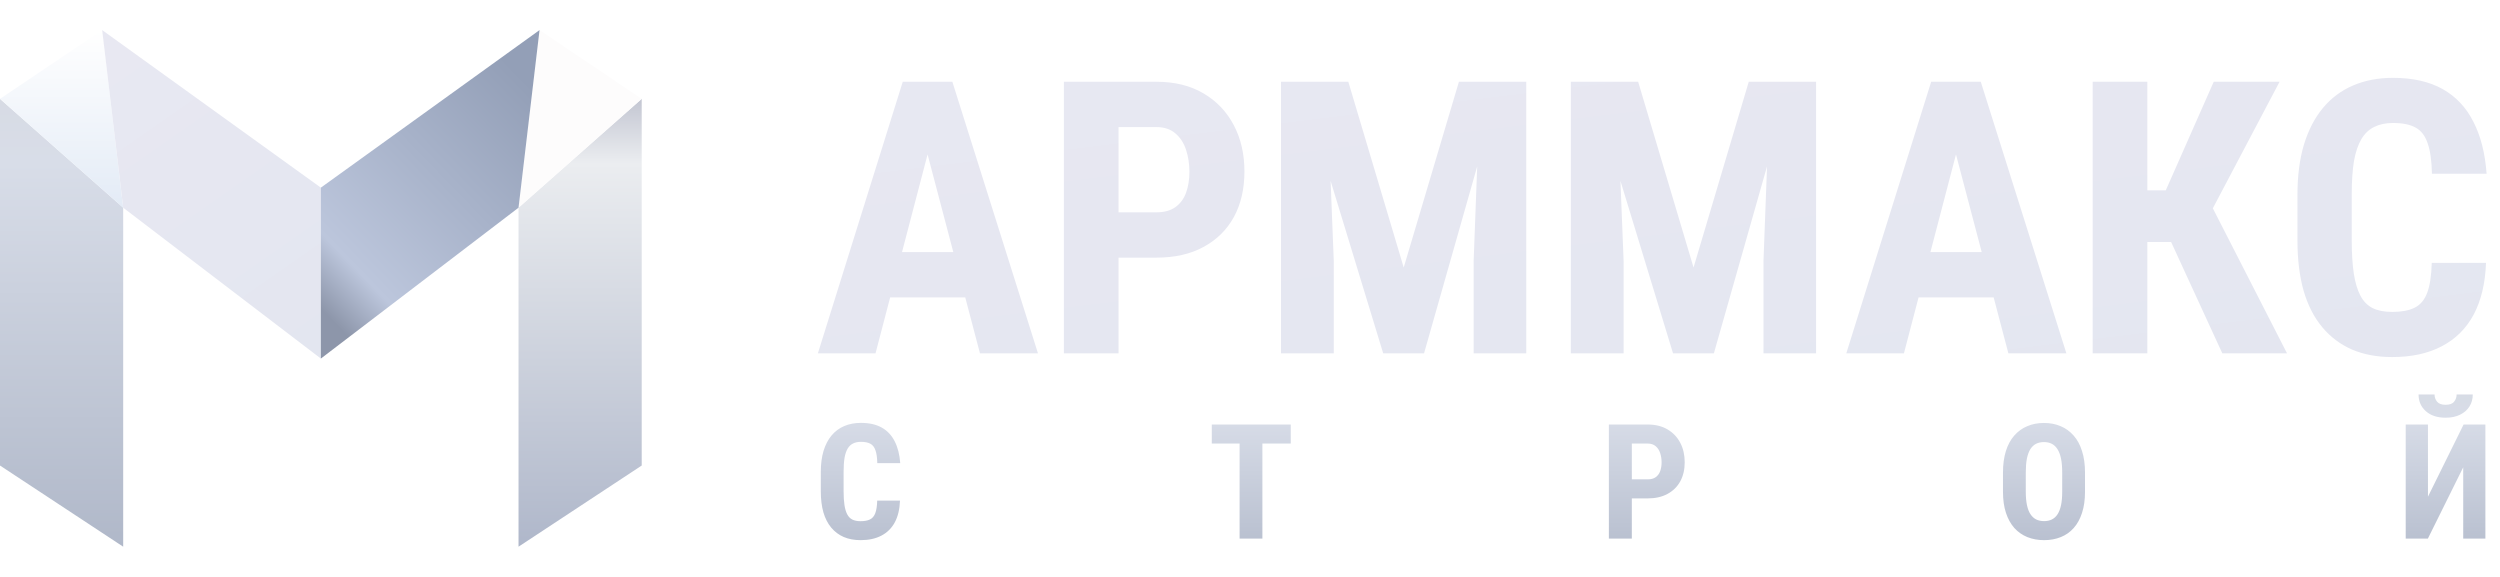
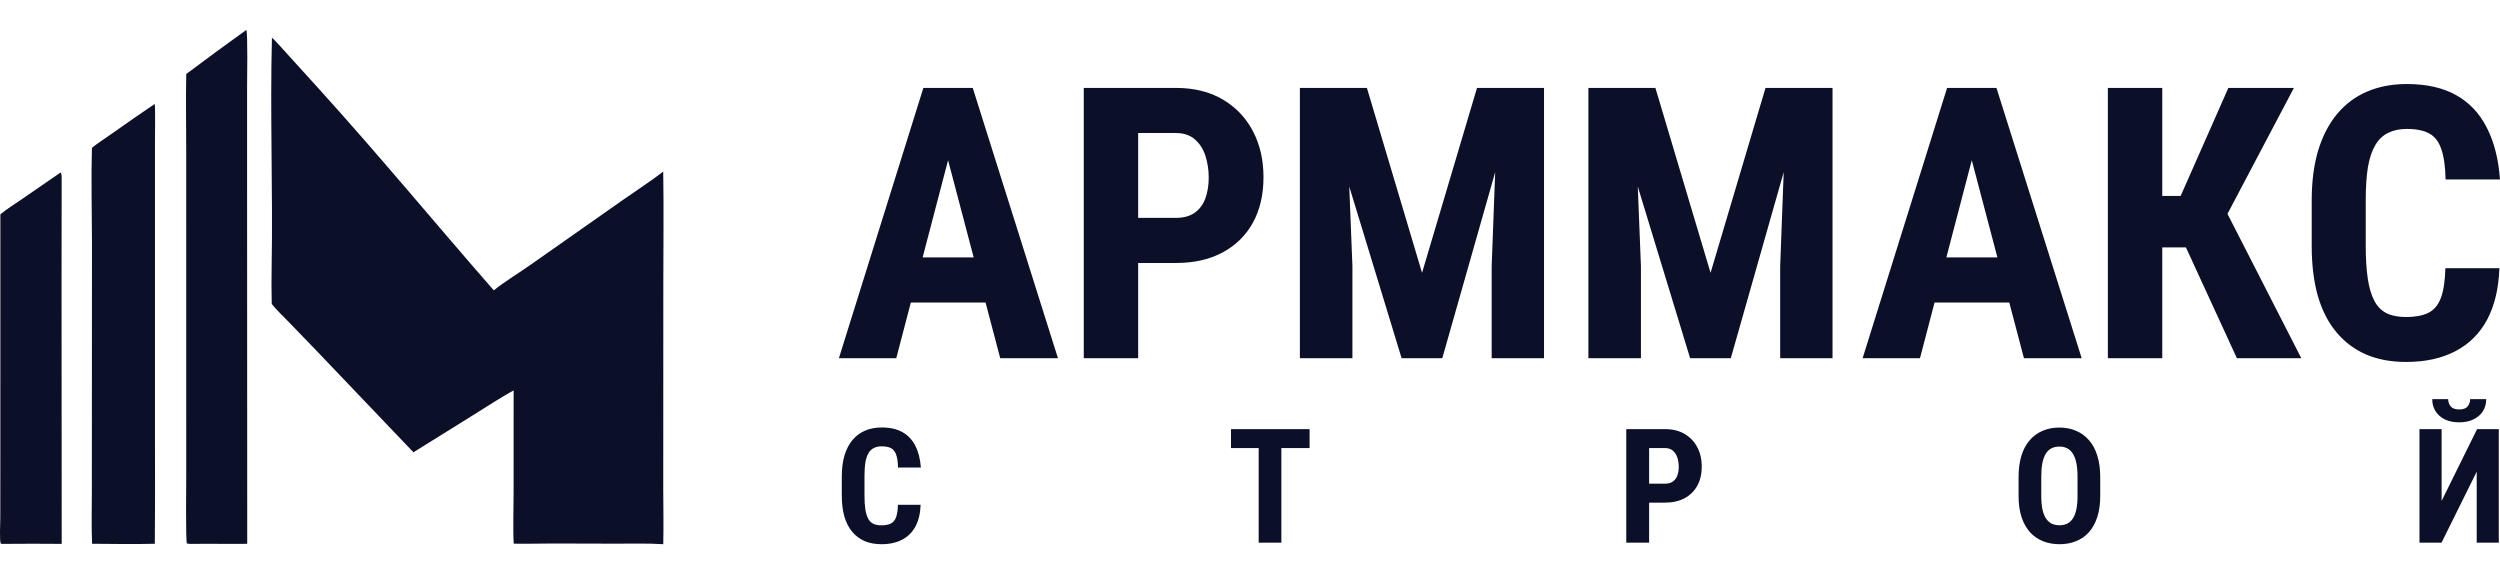
- <svg xmlns="http://www.w3.org/2000/svg" width="1309" height="302" viewBox="0 0 1309 302" fill="none">
-   <path d="M0 51.75L64.5 108.75V286.25L0 243.75V51.75Z" fill="url(#paint0_linear_40_16)" />
-   <path d="M53.5 15.75L0 51.75L64.5 108.75L53.5 15.75Z" fill="url(#paint1_linear_40_16)" />
-   <path d="M168 187.75L64.5 108.75L53.5 15.75L168 98.25V187.75Z" fill="url(#paint2_linear_40_16)" />
-   <path d="M336 51.75L271.5 108.75V286.25L336 243.75V51.75Z" fill="url(#paint3_linear_40_16)" />
-   <path d="M282.5 15.75L336 51.75L271.5 108.75L282.5 15.75Z" fill="#FDFCFC" />
-   <path d="M168 187.75L271.5 108.75L282.5 15.75L168 98.25V187.75Z" fill="url(#paint4_linear_40_16)" />
-   <path d="M488.988 68.203L458.422 185H428.246L472.68 42.812H491.527L488.988 68.203ZM513.109 185L482.348 68.203L479.516 42.812H498.656L543.48 185H513.109ZM514.184 131.973V155.703H450.023V131.973H514.184ZM605.492 134.902H576.391V111.172H605.492C609.594 111.172 612.914 110.26 615.453 108.438C617.992 106.615 619.848 104.108 621.02 100.918C622.191 97.663 622.777 94.017 622.777 89.981C622.777 85.879 622.191 82.038 621.02 78.457C619.848 74.876 617.992 72.012 615.453 69.863C612.914 67.65 609.594 66.543 605.492 66.543H585.668V185H557.055V42.812H605.492C615.062 42.812 623.266 44.831 630.102 48.867C637.003 52.904 642.309 58.47 646.02 65.566C649.73 72.598 651.586 80.671 651.586 89.785C651.586 98.965 649.73 106.94 646.02 113.711C642.309 120.417 637.003 125.625 630.102 129.336C623.266 133.047 615.062 134.902 605.492 134.902ZM680.883 42.812H705.98L734.984 140.078L763.891 42.812H786.059L745.629 185H724.242L680.883 42.812ZM670.727 42.812H694.652L698.363 136.562V185H670.727V42.812ZM775.121 42.812H799.145V185H771.605V136.562L775.121 42.812ZM832.641 42.812H857.738L886.742 140.078L915.648 42.812H937.816L897.387 185H876L832.641 42.812ZM822.484 42.812H846.41L850.121 136.562V185H822.484V42.812ZM926.879 42.812H950.902V185H923.363V136.562L926.879 42.812ZM1027.46 68.203L996.898 185H966.723L1011.16 42.812H1030L1027.46 68.203ZM1051.59 185L1020.82 68.203L1017.99 42.812H1037.13L1081.96 185H1051.59ZM1052.66 131.973V155.703H988.5V131.973H1052.66ZM1124.34 42.812V185H1095.73V42.812H1124.34ZM1193.58 42.812L1149.34 126.699H1117.8L1113.89 99.648H1134.01L1159.11 42.812H1193.58ZM1163.6 185L1134.5 121.719L1154.12 100.234L1197.48 185H1163.6ZM1273.27 137.637H1301.68C1301.29 148.314 1299.14 157.331 1295.24 164.688C1291.33 171.979 1285.77 177.513 1278.54 181.289C1271.38 185.065 1262.72 186.953 1252.56 186.953C1244.68 186.953 1237.69 185.651 1231.57 183.047C1225.45 180.378 1220.24 176.471 1215.94 171.328C1211.64 166.185 1208.39 159.837 1206.18 152.285C1204.03 144.668 1202.95 135.911 1202.95 126.016V101.895C1202.95 91.999 1204.09 83.242 1206.37 75.625C1208.71 68.008 1212.04 61.628 1216.33 56.484C1220.69 51.276 1225.93 47.37 1232.05 44.766C1238.24 42.096 1245.21 40.762 1252.95 40.762C1263.3 40.762 1271.96 42.715 1278.93 46.621C1285.9 50.527 1291.27 56.224 1295.04 63.711C1298.88 71.133 1301.2 80.215 1301.98 90.957H1273.36C1273.23 84.186 1272.48 78.88 1271.12 75.039C1269.82 71.133 1267.73 68.398 1264.87 66.836C1262 65.208 1258.03 64.394 1252.95 64.394C1249.18 64.394 1245.92 65.078 1243.19 66.445C1240.45 67.747 1238.21 69.863 1236.45 72.793C1234.69 75.723 1233.39 79.564 1232.54 84.316C1231.76 89.069 1231.37 94.863 1231.37 101.699V126.016C1231.37 132.721 1231.73 138.451 1232.45 143.203C1233.16 147.891 1234.3 151.732 1235.86 154.727C1237.43 157.721 1239.54 159.902 1242.21 161.27C1244.95 162.637 1248.4 163.32 1252.56 163.32C1257.38 163.32 1261.25 162.604 1264.18 161.172C1267.18 159.74 1269.39 157.168 1270.82 153.457C1272.26 149.746 1273.07 144.473 1273.27 137.637Z" fill="url(#paint5_linear_40_16)" />
-   <path d="M459.305 262.107H471.24C471.076 266.592 470.174 270.379 468.533 273.469C466.893 276.531 464.555 278.855 461.52 280.441C458.512 282.027 454.875 282.82 450.609 282.82C447.301 282.82 444.361 282.273 441.791 281.18C439.221 280.059 437.033 278.418 435.229 276.258C433.424 274.098 432.057 271.432 431.127 268.26C430.225 265.061 429.773 261.383 429.773 257.227V247.096C429.773 242.939 430.252 239.262 431.209 236.062C432.193 232.863 433.588 230.184 435.393 228.023C437.225 225.836 439.426 224.195 441.996 223.102C444.594 221.98 447.52 221.42 450.773 221.42C455.121 221.42 458.758 222.24 461.684 223.881C464.609 225.521 466.865 227.914 468.451 231.059C470.064 234.176 471.035 237.99 471.363 242.502H459.346C459.291 239.658 458.977 237.43 458.402 235.816C457.855 234.176 456.98 233.027 455.777 232.371C454.574 231.688 452.906 231.346 450.773 231.346C449.188 231.346 447.82 231.633 446.672 232.207C445.523 232.754 444.58 233.643 443.842 234.873C443.104 236.104 442.557 237.717 442.201 239.713C441.873 241.709 441.709 244.143 441.709 247.014V257.227C441.709 260.043 441.859 262.449 442.16 264.445C442.461 266.414 442.939 268.027 443.596 269.285C444.252 270.543 445.141 271.459 446.262 272.033C447.41 272.607 448.859 272.895 450.609 272.895C452.633 272.895 454.26 272.594 455.49 271.992C456.748 271.391 457.678 270.311 458.279 268.752C458.881 267.193 459.223 264.979 459.305 262.107ZM660.987 222.281V282H649.051V222.281H660.987ZM675.834 222.281V232.248H634.491V222.281H675.834ZM862.751 260.959H850.528V250.992H862.751C864.473 250.992 865.868 250.609 866.934 249.844C868.001 249.078 868.78 248.025 869.272 246.686C869.764 245.318 870.011 243.787 870.011 242.092C870.011 240.369 869.764 238.756 869.272 237.252C868.78 235.748 868.001 234.545 866.934 233.643C865.868 232.713 864.473 232.248 862.751 232.248H854.425V282H842.407V222.281H862.751C866.77 222.281 870.216 223.129 873.087 224.824C875.985 226.52 878.214 228.857 879.772 231.838C881.331 234.791 882.11 238.182 882.11 242.01C882.11 245.865 881.331 249.215 879.772 252.059C878.214 254.875 875.985 257.062 873.087 258.621C870.216 260.18 866.77 260.959 862.751 260.959ZM1091.71 247.506V257.473C1091.71 261.684 1091.19 265.375 1090.15 268.547C1089.14 271.691 1087.69 274.33 1085.8 276.463C1083.94 278.568 1081.69 280.154 1079.03 281.221C1076.41 282.287 1073.5 282.82 1070.3 282.82C1067.1 282.82 1064.17 282.287 1061.52 281.221C1058.9 280.154 1056.63 278.568 1054.71 276.463C1052.83 274.33 1051.36 271.691 1050.32 268.547C1049.28 265.375 1048.76 261.684 1048.76 257.473V247.506C1048.76 243.186 1049.27 239.412 1050.28 236.186C1051.29 232.932 1052.76 230.225 1054.67 228.064C1056.59 225.877 1058.85 224.236 1061.48 223.143C1064.1 222.021 1067.02 221.461 1070.22 221.461C1073.42 221.461 1076.33 222.021 1078.95 223.143C1081.58 224.236 1083.85 225.877 1085.76 228.064C1087.68 230.225 1089.14 232.932 1090.15 236.186C1091.19 239.412 1091.71 243.186 1091.71 247.506ZM1079.77 257.473V247.424C1079.77 244.58 1079.57 242.16 1079.16 240.164C1078.75 238.141 1078.13 236.486 1077.31 235.201C1076.49 233.916 1075.49 232.973 1074.32 232.371C1073.14 231.77 1071.77 231.469 1070.22 231.469C1068.66 231.469 1067.28 231.77 1066.07 232.371C1064.9 232.973 1063.9 233.916 1063.08 235.201C1062.29 236.486 1061.68 238.141 1061.27 240.164C1060.89 242.16 1060.7 244.58 1060.7 247.424V257.473C1060.7 260.207 1060.91 262.545 1061.32 264.486C1061.73 266.428 1062.34 268.014 1063.16 269.244C1063.98 270.475 1064.98 271.391 1066.16 271.992C1067.36 272.566 1068.74 272.854 1070.3 272.854C1071.83 272.854 1073.18 272.566 1074.36 271.992C1075.56 271.391 1076.56 270.475 1077.35 269.244C1078.15 268.014 1078.75 266.428 1079.16 264.486C1079.57 262.545 1079.77 260.207 1079.77 257.473ZM1271.28 260.057L1289.94 222.281H1301.35V282H1289.74V244.676L1271.24 282H1259.63V222.281H1271.28V260.057ZM1286.29 206.531H1294.74C1294.74 208.938 1294.16 211.057 1292.98 212.889C1291.83 214.693 1290.19 216.115 1288.06 217.154C1285.95 218.193 1283.45 218.713 1280.55 218.713C1276.18 218.713 1272.72 217.578 1270.18 215.309C1267.63 213.039 1266.36 210.113 1266.36 206.531H1274.73C1274.73 207.953 1275.17 209.211 1276.04 210.305C1276.92 211.398 1278.42 211.945 1280.55 211.945C1282.66 211.945 1284.13 211.398 1284.98 210.305C1285.86 209.211 1286.29 207.953 1286.29 206.531Z" fill="url(#paint6_linear_40_16)" />
-   <defs>
-     <linearGradient id="paint0_linear_40_16" x1="32.25" y1="51.75" x2="32.25" y2="286.25" gradientUnits="userSpaceOnUse">
-       <stop stop-color="#D7DBE4" />
-       <stop offset="0.144" stop-color="#D8DDE8" />
-       <stop offset="1" stop-color="#B0B8C9" />
-     </linearGradient>
-     <linearGradient id="paint1_linear_40_16" x1="32.25" y1="15.75" x2="32.25" y2="108.75" gradientUnits="userSpaceOnUse">
-       <stop stop-color="white" />
-       <stop offset="1" stop-color="#E3EBF6" />
-     </linearGradient>
-     <linearGradient id="paint2_linear_40_16" x1="54" y1="24.25" x2="168" y2="187.75" gradientUnits="userSpaceOnUse">
-       <stop stop-color="#E8E8F2" />
-       <stop offset="1" stop-color="#E3E6F0" />
-     </linearGradient>
-     <linearGradient id="paint3_linear_40_16" x1="303.75" y1="51.75" x2="303.75" y2="286.25" gradientUnits="userSpaceOnUse">
-       <stop stop-color="#C3C6D2" />
-       <stop offset="0.144" stop-color="#EBEDF0" />
-       <stop offset="1" stop-color="#AFB7CA" />
-     </linearGradient>
-     <linearGradient id="paint4_linear_40_16" x1="283" y1="50.25" x2="168" y2="161.75" gradientUnits="userSpaceOnUse">
-       <stop stop-color="#939FB7" />
-       <stop offset="0.827" stop-color="#BCC6DC" />
-       <stop offset="1" stop-color="#8D96AA" />
-     </linearGradient>
-     <linearGradient id="paint5_linear_40_16" x1="429.856" y1="11.564" x2="469.912" y2="337.211" gradientUnits="userSpaceOnUse">
-       <stop stop-color="#E8E8F2" />
-       <stop offset="1" stop-color="#E3E6F0" />
-     </linearGradient>
-     <linearGradient id="paint6_linear_40_16" x1="867.016" y1="204" x2="867.016" y2="302" gradientUnits="userSpaceOnUse">
-       <stop stop-color="#D7DBE4" />
-       <stop offset="0.144" stop-color="#D8DDE8" />
-       <stop offset="1" stop-color="#B0B8C9" />
-     </linearGradient>
-   </defs>
+ <svg xmlns="http://www.w3.org/2000/svg" width="1315" height="302" viewBox="0 0 1315 302" fill="none">
+   <g id="mark" transform="translate(0 15.75) scale(0.516754)" fill="#0b1028">
+     <path d="M276.802 7.869C279.298 9.748 290.722 22.621 293.346 25.53L324.618 59.992C386.203 127.973 442.633 196.409 502.627 265.082C512.259 257.122 529.207 246.69 540.198 238.927L634.266 172.899C646.525 164.251 663.626 153.152 675.089 144.153C675.713 182.121 675.187 221.683 675.187 259.78L675.119 468.015C675.193 486.188 675.554 505.359 675.125 523.459C659.738 522.473 642.263 522.926 626.704 522.92L563.441 522.749C549.934 522.767 536.414 523.171 522.913 522.926C522.031 508.721 522.784 486.868 522.79 471.842L522.827 366.881C511.028 373.297 493.473 384.668 481.735 392.003L420.823 429.893L322.756 327.13L293.86 297.214C289.092 292.325 280.438 283.966 276.603 278.939C276.303 266.707 276.283 253.745 276.501 241.517C277.885 163.954 274.771 85.347 276.802 7.869Z" />
+     <path d="M250.733 0C252.33 2.476 251.523 51.056 251.515 59.201L251.517 168.057L251.651 523.067C232.34 523.306 213.003 522.859 193.486 523.165C192.198 523.086 191.528 522.957 190.256 522.749C188.889 520.104 189.575 460.735 189.562 453.081L189.552 272.942L189.543 120.551C189.555 95.576 189.039 69.681 189.589 44.862C209.797 29.673 230.18 14.718 250.733 0Z" />
+     <path d="M157.495 75.345C158.256 80.611 157.719 107.707 157.735 114.326L157.737 211.219L157.746 425.208C157.9 457.807 157.85 490.413 157.594 523.012C137.36 523.532 114.091 523.183 93.75 523.018C92.9 506.933 93.534 485.655 93.499 469.215L93.547 354.383L93.617 215.749C93.518 185.451 92.699 150.015 93.574 120.001C97.227 116.797 109.99 108.273 114.361 105.203C128.62 95.079 142.999 85.126 157.495 75.345Z" />
+     <path d="M61.613 145.14C62.903 146.315 62.771 149.622 62.767 151.345C62.692 186.609 62.616 221.858 62.648 257.122L62.804 523.122C43.185 522.932 23.566 522.932 3.948 523.128C2.257 523.257 2.353 523.294 0.739 522.804C-0.613 519.754 0.303 500.761 0.306 496.175L0.354 427.192L0.383 187.673C6.904 182.258 15.765 176.721 22.922 171.809L61.613 145.14Z" />
+   </g>
+   <g id="word" transform="translate(13.01 3.43)" fill="#0b1028">
+     <path d="M488.988 68.203L458.422 185H428.246L472.68 42.812H491.527L488.988 68.203ZM513.109 185L482.348 68.203L479.516 42.812H498.656L543.48 185H513.109ZM514.184 131.973V155.703H450.023V131.973H514.184ZM605.492 134.902H576.391V111.172H605.492C609.594 111.172 612.914 110.26 615.453 108.438C617.992 106.615 619.848 104.108 621.02 100.918C622.191 97.663 622.777 94.017 622.777 89.981C622.777 85.879 622.191 82.038 621.02 78.457C619.848 74.876 617.992 72.012 615.453 69.863C612.914 67.65 609.594 66.543 605.492 66.543H585.668V185H557.055V42.812H605.492C615.062 42.812 623.266 44.831 630.102 48.867C637.003 52.904 642.309 58.47 646.02 65.566C649.73 72.598 651.586 80.671 651.586 89.785C651.586 98.965 649.73 106.94 646.02 113.711C642.309 120.417 637.003 125.625 630.102 129.336C623.266 133.047 615.062 134.902 605.492 134.902ZM680.883 42.812H705.98L734.984 140.078L763.891 42.812H786.059L745.629 185H724.242L680.883 42.812ZM670.727 42.812H694.652L698.363 136.562V185H670.727V42.812ZM775.121 42.812H799.145V185H771.605V136.562L775.121 42.812ZM832.641 42.812H857.738L886.742 140.078L915.648 42.812H937.816L897.387 185H876L832.641 42.812ZM822.484 42.812H846.41L850.121 136.562V185H822.484V42.812ZM926.879 42.812H950.902V185H923.363V136.562L926.879 42.812ZM1027.46 68.203L996.898 185H966.723L1011.16 42.812H1030L1027.46 68.203ZM1051.59 185L1020.82 68.203L1017.99 42.812H1037.13L1081.96 185H1051.59ZM1052.66 131.973V155.703H988.5V131.973H1052.66ZM1124.34 42.812V185H1095.73V42.812H1124.34ZM1193.58 42.812L1149.34 126.699H1117.8L1113.89 99.648H1134.01L1159.11 42.812H1193.58ZM1163.6 185L1134.5 121.719L1154.12 100.234L1197.48 185H1163.6ZM1273.27 137.637H1301.68C1301.29 148.314 1299.14 157.331 1295.24 164.688C1291.33 171.979 1285.77 177.513 1278.54 181.289C1271.38 185.065 1262.72 186.953 1252.56 186.953C1244.68 186.953 1237.69 185.651 1231.57 183.047C1225.45 180.378 1220.24 176.471 1215.94 171.328C1211.64 166.185 1208.39 159.837 1206.18 152.285C1204.03 144.668 1202.95 135.911 1202.95 126.016V101.895C1202.95 91.999 1204.09 83.242 1206.37 75.625C1208.71 68.008 1212.04 61.628 1216.33 56.484C1220.69 51.276 1225.93 47.37 1232.05 44.766C1238.24 42.096 1245.21 40.762 1252.95 40.762C1263.3 40.762 1271.96 42.715 1278.93 46.621C1285.9 50.527 1291.27 56.224 1295.04 63.711C1298.88 71.133 1301.2 80.215 1301.98 90.957H1273.36C1273.23 84.186 1272.48 78.88 1271.12 75.039C1269.82 71.133 1267.73 68.398 1264.87 66.836C1262 65.208 1258.03 64.394 1252.95 64.394C1249.18 64.394 1245.92 65.078 1243.19 66.445C1240.45 67.747 1238.21 69.863 1236.45 72.793C1234.69 75.723 1233.39 79.564 1232.54 84.316C1231.76 89.069 1231.37 94.863 1231.37 101.699V126.016C1231.37 132.721 1231.73 138.451 1232.45 143.203C1233.16 147.891 1234.3 151.732 1235.86 154.727C1237.43 157.721 1239.54 159.902 1242.21 161.27C1244.95 162.637 1248.4 163.32 1252.56 163.32C1257.38 163.32 1261.25 162.604 1264.18 161.172C1267.18 159.74 1269.39 157.168 1270.82 153.457C1272.26 149.746 1273.07 144.473 1273.27 137.637Z" />
+     <path d="M459.305 262.107H471.24C471.076 266.592 470.174 270.379 468.533 273.469C466.893 276.531 464.555 278.855 461.52 280.441C458.512 282.027 454.875 282.82 450.609 282.82C447.301 282.82 444.361 282.273 441.791 281.18C439.221 280.059 437.033 278.418 435.229 276.258C433.424 274.098 432.057 271.432 431.127 268.26C430.225 265.061 429.773 261.383 429.773 257.227V247.096C429.773 242.939 430.252 239.262 431.209 236.062C432.193 232.863 433.588 230.184 435.393 228.023C437.225 225.836 439.426 224.195 441.996 223.102C444.594 221.98 447.52 221.42 450.773 221.42C455.121 221.42 458.758 222.24 461.684 223.881C464.609 225.521 466.865 227.914 468.451 231.059C470.064 234.176 471.035 237.99 471.363 242.502H459.346C459.291 239.658 458.977 237.43 458.402 235.816C457.855 234.176 456.98 233.027 455.777 232.371C454.574 231.688 452.906 231.346 450.773 231.346C449.188 231.346 447.82 231.633 446.672 232.207C445.523 232.754 444.58 233.643 443.842 234.873C443.104 236.104 442.557 237.717 442.201 239.713C441.873 241.709 441.709 244.143 441.709 247.014V257.227C441.709 260.043 441.859 262.449 442.16 264.445C442.461 266.414 442.939 268.027 443.596 269.285C444.252 270.543 445.141 271.459 446.262 272.033C447.41 272.607 448.859 272.895 450.609 272.895C452.633 272.895 454.26 272.594 455.49 271.992C456.748 271.391 457.678 270.311 458.279 268.752C458.881 267.193 459.223 264.979 459.305 262.107ZM660.987 222.281V282H649.051V222.281H660.987ZM675.834 222.281V232.248H634.491V222.281H675.834ZM862.751 260.959H850.528V250.992H862.751C864.473 250.992 865.868 250.609 866.934 249.844C868.001 249.078 868.78 248.025 869.272 246.686C869.764 245.318 870.011 243.787 870.011 242.092C870.011 240.369 869.764 238.756 869.272 237.252C868.78 235.748 868.001 234.545 866.934 233.643C865.868 232.713 864.473 232.248 862.751 232.248H854.425V282H842.407V222.281H862.751C866.77 222.281 870.216 223.129 873.087 224.824C875.985 226.52 878.214 228.857 879.772 231.838C881.331 234.791 882.11 238.182 882.11 242.01C882.11 245.865 881.331 249.215 879.772 252.059C878.214 254.875 875.985 257.062 873.087 258.621C870.216 260.18 866.77 260.959 862.751 260.959ZM1091.71 247.506V257.473C1091.71 261.684 1091.19 265.375 1090.15 268.547C1089.14 271.691 1087.69 274.33 1085.8 276.463C1083.94 278.568 1081.69 280.154 1079.03 281.221C1076.41 282.287 1073.5 282.82 1070.3 282.82C1067.1 282.82 1064.17 282.287 1061.52 281.221C1058.9 280.154 1056.63 278.568 1054.71 276.463C1052.83 274.33 1051.36 271.691 1050.32 268.547C1049.28 265.375 1048.76 261.684 1048.76 257.473V247.506C1048.76 243.186 1049.27 239.412 1050.28 236.186C1051.29 232.932 1052.76 230.225 1054.67 228.064C1056.59 225.877 1058.85 224.236 1061.48 223.143C1064.1 222.021 1067.02 221.461 1070.22 221.461C1073.42 221.461 1076.33 222.021 1078.95 223.143C1081.58 224.236 1083.85 225.877 1085.76 228.064C1087.68 230.225 1089.14 232.932 1090.15 236.186C1091.19 239.412 1091.71 243.186 1091.71 247.506ZM1079.77 257.473V247.424C1079.77 244.58 1079.57 242.16 1079.16 240.164C1078.75 238.141 1078.13 236.486 1077.31 235.201C1076.49 233.916 1075.49 232.973 1074.32 232.371C1073.14 231.77 1071.77 231.469 1070.22 231.469C1068.66 231.469 1067.28 231.77 1066.07 232.371C1064.9 232.973 1063.9 233.916 1063.08 235.201C1062.29 236.486 1061.68 238.141 1061.27 240.164C1060.89 242.16 1060.7 244.58 1060.7 247.424V257.473C1060.7 260.207 1060.91 262.545 1061.32 264.486C1061.73 266.428 1062.34 268.014 1063.16 269.244C1063.98 270.475 1064.98 271.391 1066.16 271.992C1067.36 272.566 1068.74 272.854 1070.3 272.854C1071.83 272.854 1073.18 272.566 1074.36 271.992C1075.56 271.391 1076.56 270.475 1077.35 269.244C1078.15 268.014 1078.75 266.428 1079.16 264.486C1079.57 262.545 1079.77 260.207 1079.77 257.473ZM1271.28 260.057L1289.94 222.281H1301.35V282H1289.74V244.676L1271.24 282H1259.63V222.281H1271.28V260.057ZM1286.29 206.531H1294.74C1294.74 208.938 1294.16 211.057 1292.98 212.889C1291.83 214.693 1290.19 216.115 1288.06 217.154C1285.95 218.193 1283.45 218.713 1280.55 218.713C1276.18 218.713 1272.72 217.578 1270.18 215.309C1267.63 213.039 1266.36 210.113 1266.36 206.531H1274.73C1274.73 207.953 1275.17 209.211 1276.04 210.305C1276.92 211.398 1278.42 211.945 1280.55 211.945C1282.66 211.945 1284.13 211.398 1284.98 210.305C1285.86 209.211 1286.29 207.953 1286.29 206.531Z" />
+   </g>
</svg>
